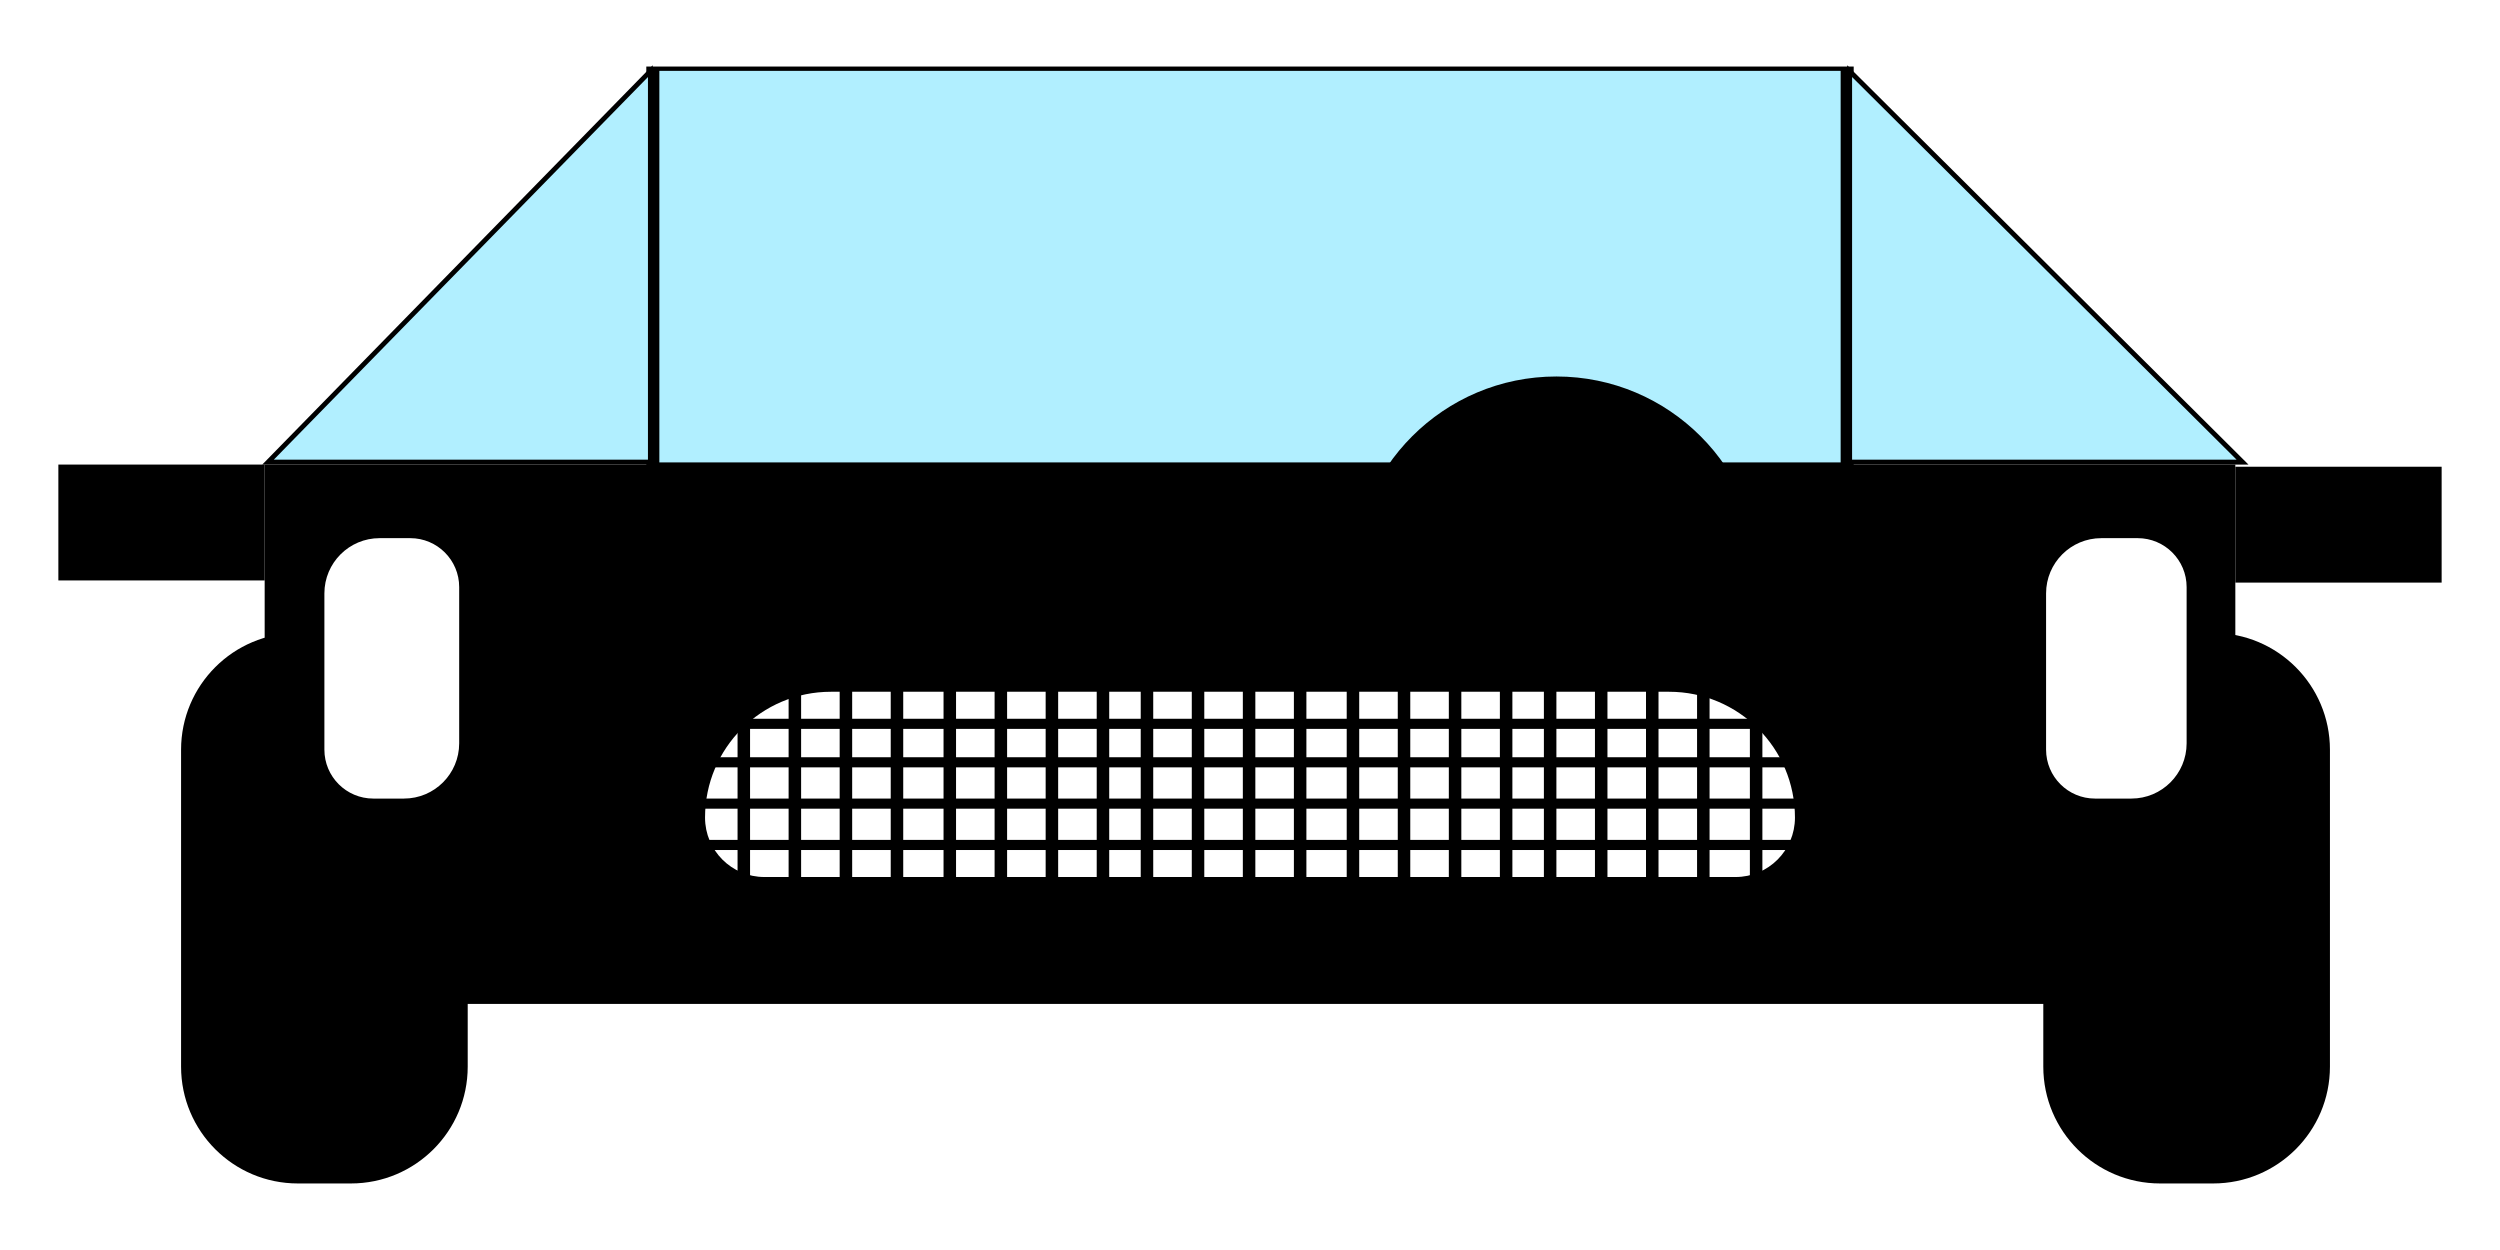
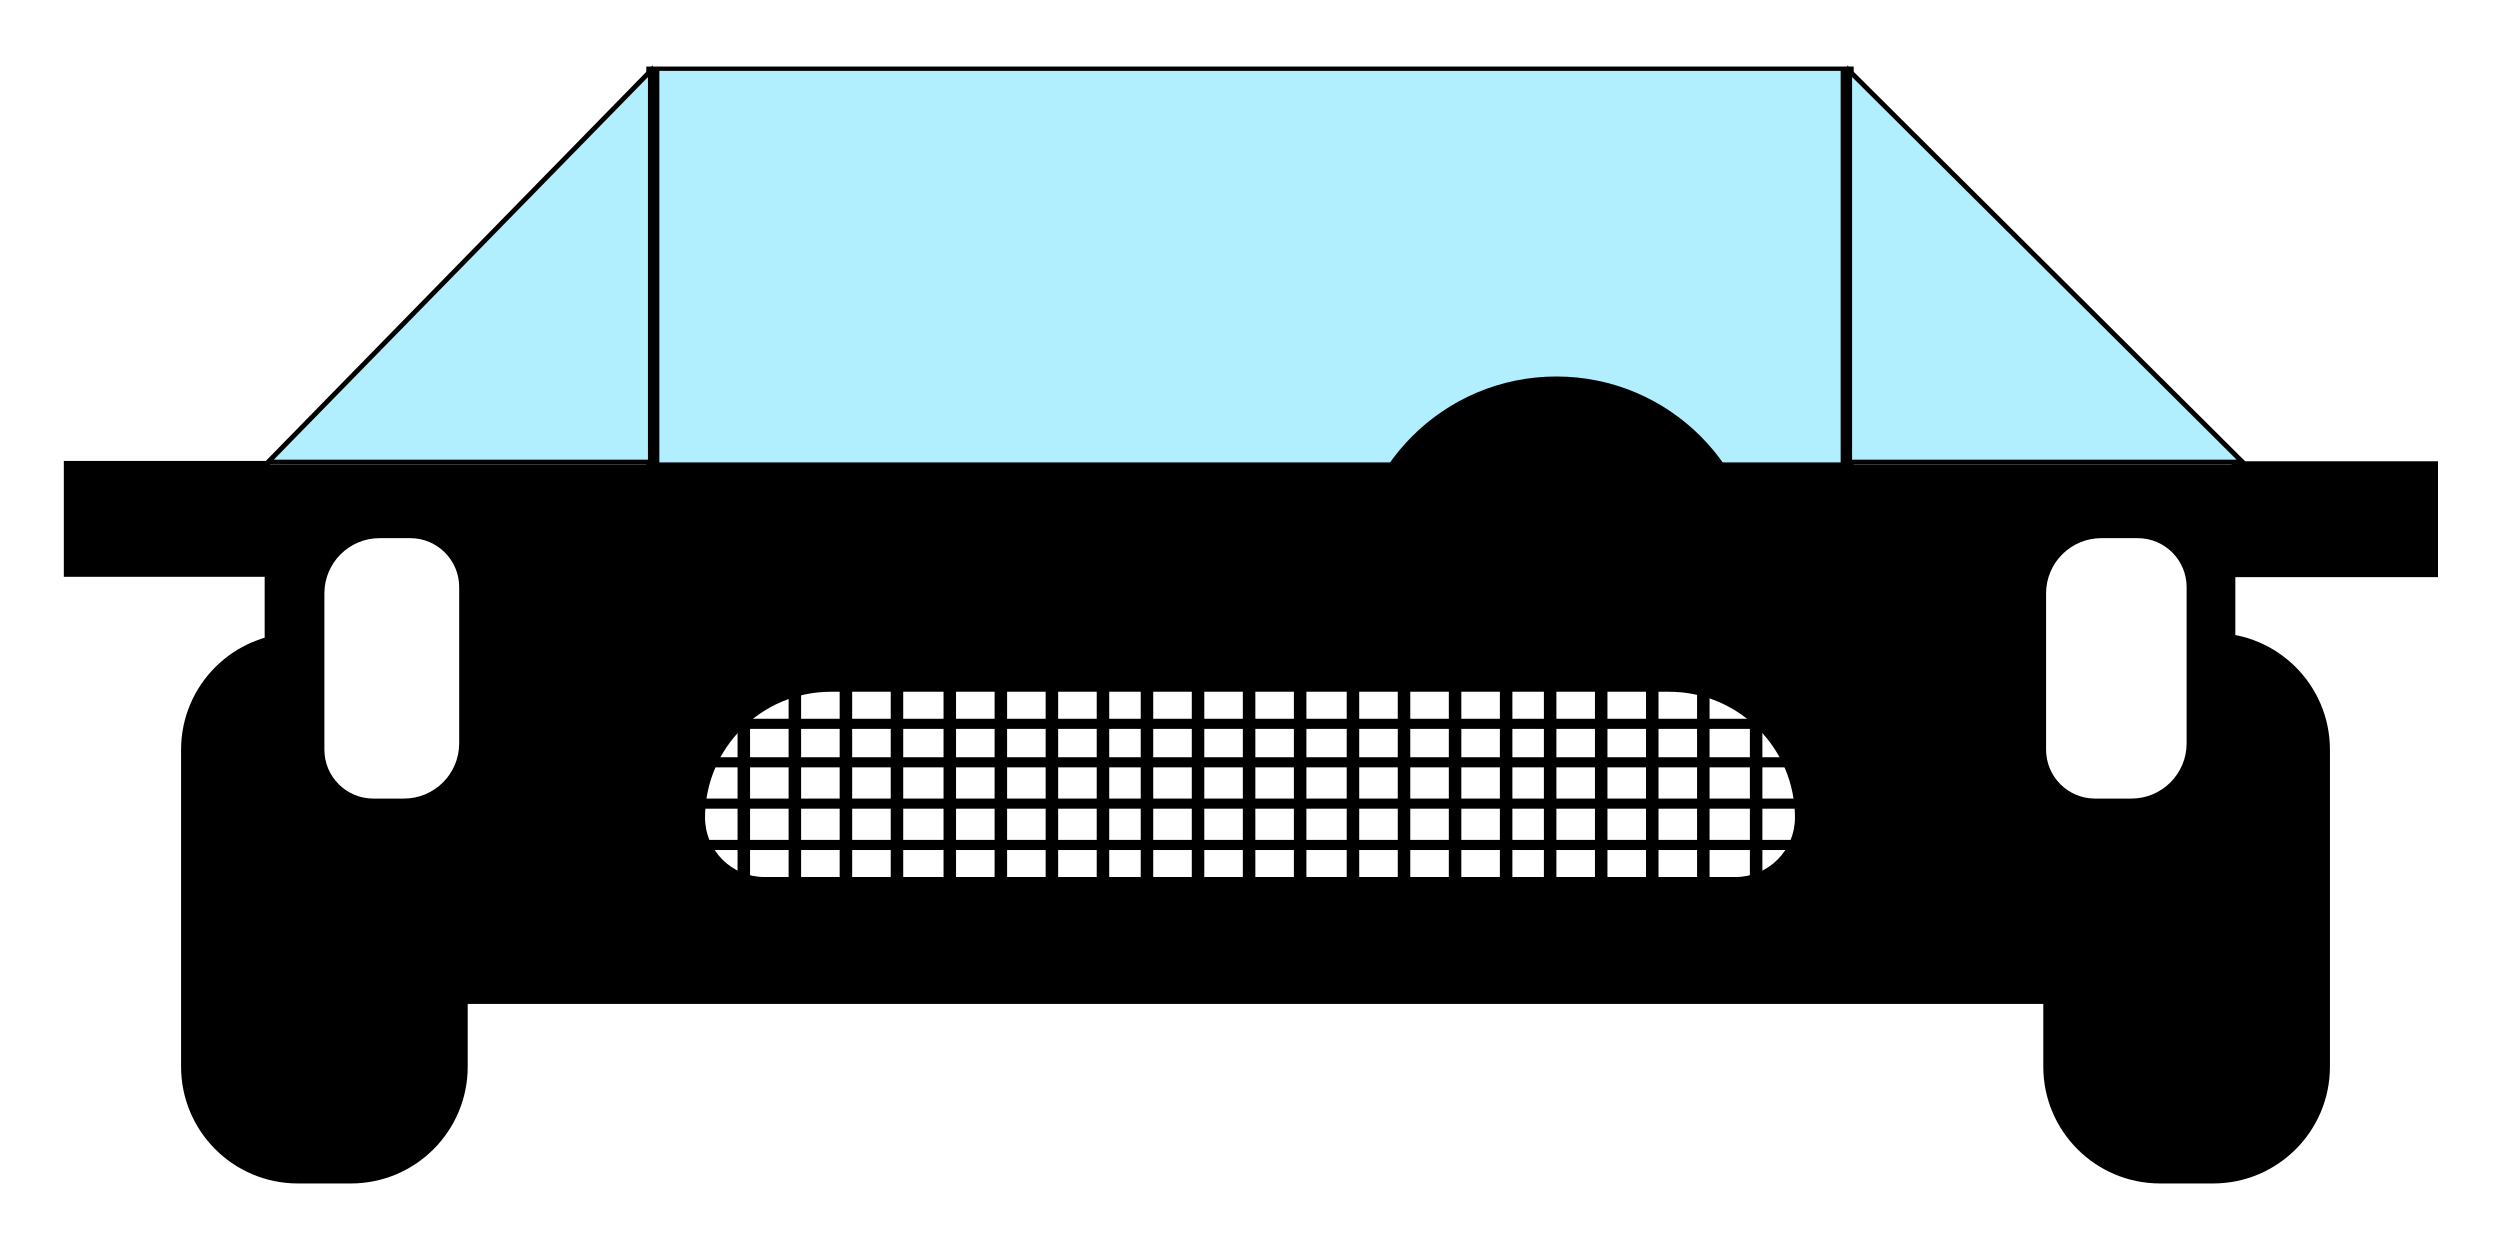
- <svg xmlns="http://www.w3.org/2000/svg" version="1.1" width="200" height="100" viewBox="0 0 200 100" xml:space="preserve">
-   <defs>
+ <svg xmlns="http://www.w3.org/2000/svg" version="1.1" width="200" height="100" viewBox="0 0 200 100" xml:space="preserve" id="svg37">
+   <defs id="defs1">
</defs>
  <g transform="matrix(0.2504519 0 0 0.4810199 25.95127 72.65574)" id="thPmz3BwWpvxYmQhGMtNQ">
-     <path style="stroke: rgb(238,67,213); stroke-width: 0; stroke-dasharray: none; stroke-linecap: butt; stroke-dashoffset: 0; stroke-linejoin: miter; stroke-miterlimit: 4; fill: rgb(0,0,0); fill-rule: nonzero; opacity: 1;" transform=" translate(0.000005, 0)" d="M -45.78 -26.357 C -45.78 -37.084 -29.078 -45.78 -8.476 -45.78 L 8.476 -45.78 L 8.476 -45.78 C 29.078 -45.78 45.78 -37.084 45.78 -26.357 L 45.78 26.357 L 45.78 26.357 C 45.78 37.084 29.078 45.78 8.476 45.78 L -8.476 45.78 L -8.476 45.78 C -29.078 45.78 -45.78 37.084 -45.78 26.357 z" stroke-linecap="round" />
+     <path style="stroke: rgb(238,67,213); stroke-width: 0; stroke-dasharray: none; stroke-linecap: butt; stroke-dashoffset: 0; stroke-linejoin: miter; stroke-miterlimit: 4; fill: rgb(0,0,0); fill-rule: nonzero; opacity: 1;" transform=" translate(0.000005, 0)" d="M -45.78 -26.357 C -45.78 -37.084 -29.078 -45.78 -8.476 -45.78 L 8.476 -45.78 L 8.476 -45.78 C 29.078 -45.78 45.78 -37.084 45.78 -26.357 L 45.78 26.357 L 45.78 26.357 C 45.78 37.084 29.078 45.78 8.476 45.78 L -8.476 45.78 L -8.476 45.78 C -29.078 45.78 -45.78 37.084 -45.78 26.357 z" stroke-linecap="round" id="path1" />
  </g>
  <g transform="matrix(0.2504519 0 0 0.4810199 174.9295 72.65573)" id="A5g2e4xDHFh6D4KjqY0Cf">
-     <path style="stroke: rgb(238,67,213); stroke-width: 0; stroke-dasharray: none; stroke-linecap: butt; stroke-dashoffset: 0; stroke-linejoin: miter; stroke-miterlimit: 4; fill: rgb(0,0,0); fill-rule: nonzero; opacity: 1;" transform=" translate(0.000005, 0)" d="M -45.78 -26.357 C -45.78 -37.084 -29.078 -45.78 -8.476 -45.78 L 8.476 -45.78 L 8.476 -45.78 C 29.078 -45.78 45.78 -37.084 45.78 -26.357 L 45.78 26.357 L 45.78 26.357 C 45.78 37.084 29.078 45.78 8.476 45.78 L -8.476 45.78 L -8.476 45.78 C -29.078 45.78 -45.78 37.084 -45.78 26.357 z" stroke-linecap="round" />
+     <path style="stroke: rgb(238,67,213); stroke-width: 0; stroke-dasharray: none; stroke-linecap: butt; stroke-dashoffset: 0; stroke-linejoin: miter; stroke-miterlimit: 4; fill: rgb(0,0,0); fill-rule: nonzero; opacity: 1;" transform=" translate(0.000005, 0)" d="M -45.78 -26.357 C -45.78 -37.084 -29.078 -45.78 -8.476 -45.78 L 8.476 -45.78 L 8.476 -45.78 C 29.078 -45.78 45.78 -37.084 45.78 -26.357 L 45.78 26.357 L 45.78 26.357 C 45.78 37.084 29.078 45.78 8.476 45.78 L -8.476 45.78 L -8.476 45.78 C -29.078 45.78 -45.78 37.084 -45.78 26.357 z" stroke-linecap="round" id="path2" />
  </g>
-   <g transform="matrix(1.04355 0 0 0.345888 100 21.33091)" id="s3mH8pX2xpoxkPXGFr4TI">
-     <path style="stroke: rgb(0,0,0); stroke-width: 1; stroke-dasharray: none; stroke-linecap: butt; stroke-dashoffset: 0; stroke-linejoin: miter; stroke-miterlimit: 4; fill: rgb(177,239,255); fill-rule: nonzero; opacity: 1;" transform=" translate(0.000005, 0.000005)" d="M -45.78 -45.78 L 45.78 -45.78 L 45.78 45.78 L -45.78 45.78 z" stroke-linecap="round" />
-   </g>
-   <g transform="matrix(0.34 0 0 0.1909546 12.92151 41.80037)" id="DbjAwEnIsLX8wA6-miuUn">
-     <path style="stroke: rgb(21,235,253); stroke-width: 0; stroke-dasharray: none; stroke-linecap: butt; stroke-dashoffset: 0; stroke-linejoin: miter; stroke-miterlimit: 4; fill: rgb(0,0,0); fill-rule: nonzero; opacity: 1;" transform=" translate(0, 0)" d="M -24.272 -24.272 L 24.272 -24.272 L 24.272 24.272 L -24.272 24.272 z" stroke-linecap="round" />
+   <g id="g1">
+     <g transform="matrix(1.04355 0 0 0.345888 100 21.33091)" id="s3mH8pX2xpoxkPXGFr4TI">
+       <path style="stroke: rgb(0,0,0); stroke-width: 1; stroke-dasharray: none; stroke-linecap: butt; stroke-dashoffset: 0; stroke-linejoin: miter; stroke-miterlimit: 4; fill: rgb(177,239,255); fill-rule: nonzero; opacity: 1;" transform=" translate(0.000005, 0.000005)" d="M -45.78 -45.78 L 45.78 -45.78 L 45.78 45.78 L -45.78 45.78 z" stroke-linecap="round" id="path3" />
+     </g>
+     <g transform="matrix(-0.3823181 0 0 0.3909788 36.73461 21.33091)" id="YM3Qsfejlf2WOrBbJJG2I">
+       <path style="stroke: rgb(0,0,0); stroke-width: 1; stroke-dasharray: none; stroke-linecap: butt; stroke-dashoffset: 0; stroke-linejoin: miter; stroke-miterlimit: 4; fill: rgb(177,239,255); fill-rule: nonzero; opacity: 1;" transform=" translate(-40, -40)" d="M 0 0 L 80 80 L 0 80 L 0 0 z" stroke-linecap="round" id="path7" />
+     </g>
+     <g transform="matrix(0.3929131 0 0 0.3909788 163.6864 21.33091)" id="Fw3LgErt-gAqYlulPRykI">
+       <path style="stroke: rgb(0,0,0); stroke-width: 1; stroke-dasharray: none; stroke-linecap: butt; stroke-dashoffset: 0; stroke-linejoin: miter; stroke-miterlimit: 4; fill: rgb(177,239,255); fill-rule: nonzero; opacity: 1;" transform=" translate(-40, -40)" d="M 0 0 L 80 80 L 0 80 L 0 0 z" stroke-linecap="round" id="path8" />
+     </g>
  </g>
  <g transform="matrix(0.6722214 0 0 0.6722214 124.5117 46.43519)" id="CXKlWpA6KBxZ8rdr1wIhb">
-     <path style="stroke: rgb(209,85,15); stroke-width: 0; stroke-dasharray: none; stroke-linecap: butt; stroke-dashoffset: 0; stroke-linejoin: miter; stroke-miterlimit: 4; fill: rgb(0,0,0); fill-rule: nonzero; opacity: 1;" transform=" translate(0, 0)" d="M 0 -24.272 C 13.398 -24.272 24.272 -13.398 24.272 0 C 24.272 13.398 13.398 24.272 0 24.272 C -13.398 24.272 -24.272 13.398 -24.272 0 C -24.272 -13.398 -13.398 -24.272 0 -24.272 z" stroke-linecap="round" />
+     <path style="stroke: rgb(209,85,15); stroke-width: 0; stroke-dasharray: none; stroke-linecap: butt; stroke-dashoffset: 0; stroke-linejoin: miter; stroke-miterlimit: 4; fill: rgb(0,0,0); fill-rule: nonzero; opacity: 1;" transform=" translate(0, 0)" d="M 0 -24.272 C 13.398 -24.272 24.272 -13.398 24.272 0 C 24.272 13.398 13.398 24.272 0 24.272 C -13.398 24.272 -24.272 13.398 -24.272 0 C -24.272 -13.398 -13.398 -24.272 0 -24.272 z" stroke-linecap="round" id="path5" />
  </g>
-   <g transform="matrix(0.34 0 0 0.1909546 187.0785 41.97332)" id="QHiXUXBDfQndGKnPsQb49">
-     <path style="stroke: rgb(21,235,253); stroke-width: 0; stroke-dasharray: none; stroke-linecap: butt; stroke-dashoffset: 0; stroke-linejoin: miter; stroke-miterlimit: 4; fill: rgb(0,0,0); fill-rule: nonzero; opacity: 1;" transform=" translate(-0.000005, -0.000005)" d="M -24.272 -24.272 L 24.272 -24.272 L 24.272 24.272 L -24.272 24.272 z" stroke-linecap="round" />
+   <g id="g2">
+     <g transform="matrix(0.34,0,0,0.1909546,13.35819,41.50925)" id="DbjAwEnIsLX8wA6-miuUn">
+       <path style="opacity:1;fill:#000000;fill-rule:nonzero;stroke:#15ebfd;stroke-width:0;stroke-linecap:butt;stroke-linejoin:miter;stroke-miterlimit:4;stroke-dasharray:none;stroke-dashoffset:0" d="M -24.272,-24.272 H 24.272 V 24.272 H -24.272 Z" stroke-linecap="round" id="path4" />
+     </g>
+     <g transform="matrix(0.34,0,0,0.1909546,186.7874,41.53663)" id="QHiXUXBDfQndGKnPsQb49">
+       <path style="opacity:1;fill:#000000;fill-rule:nonzero;stroke:#15ebfd;stroke-width:0;stroke-linecap:butt;stroke-linejoin:miter;stroke-miterlimit:4;stroke-dasharray:none;stroke-dashoffset:0" transform="translate(-5e-6)" d="M -24.272,-24.272 H 24.272 V 24.272 H -24.272 Z" stroke-linecap="round" id="path6" />
+     </g>
+     <g transform="matrix(1.721857,0,0,0.4712537,100,58.7394)" id="PXXz4iwM78P5DGV7v3Bnz">
+       <path style="opacity:1;fill:#000000;fill-rule:nonzero;stroke:#11ad0e;stroke-width:0;stroke-linecap:butt;stroke-linejoin:miter;stroke-miterlimit:4;stroke-dasharray:none;stroke-dashoffset:0" d="M -45.78,-45.78 H 45.78 V 45.78 H -45.78 Z" stroke-linecap="round" id="path9" />
+     </g>
  </g>
-   <g transform="matrix(-0.3823181 0 0 0.3909788 36.73461 21.33091)" id="YM3Qsfejlf2WOrBbJJG2I">
-     <path style="stroke: rgb(0,0,0); stroke-width: 1; stroke-dasharray: none; stroke-linecap: butt; stroke-dashoffset: 0; stroke-linejoin: miter; stroke-miterlimit: 4; fill: rgb(177,239,255); fill-rule: nonzero; opacity: 1;" transform=" translate(-40, -40)" d="M 0 0 L 80 80 L 0 80 L 0 0 z" stroke-linecap="round" />
+   <g id="g4">
+     <g transform="matrix(1.79618 0 0 0.3052912 100 62.75124)" id="pEsyqxEm-asGye_ugZsI2">
+       <path style="stroke: rgb(0,0,0); stroke-width: 0; stroke-dasharray: none; stroke-linecap: butt; stroke-dashoffset: 0; stroke-linejoin: miter; stroke-miterlimit: 4; fill: rgb(255,255,255); fill-rule: nonzero; opacity: 1;" transform=" translate(0, 0)" d="M -24.272 8.705 C -24.272 -9.508 -21.762 -24.272 -18.667 -24.272 L 18.667 -24.272 L 18.667 -24.272 C 21.762 -24.272 24.272 -9.508 24.272 8.705 L 24.272 8.705 L 24.272 8.705 C 24.272 17.302 23.087 24.272 21.626 24.272 L -21.626 24.272 L -21.626 24.272 C -23.087 24.272 -24.272 17.302 -24.272 8.705 z" stroke-linecap="round" id="path10" />
+     </g>
  </g>
-   <g transform="matrix(0.3929131 0 0 0.3909788 163.6864 21.33091)" id="Fw3LgErt-gAqYlulPRykI">
-     <path style="stroke: rgb(0,0,0); stroke-width: 1; stroke-dasharray: none; stroke-linecap: butt; stroke-dashoffset: 0; stroke-linejoin: miter; stroke-miterlimit: 4; fill: rgb(177,239,255); fill-rule: nonzero; opacity: 1;" transform=" translate(-40, -40)" d="M 0 0 L 80 80 L 0 80 L 0 0 z" stroke-linecap="round" />
-   </g>
-   <g transform="matrix(1.721857 0 0 0.4712537 100 58.7394)" id="PXXz4iwM78P5DGV7v3Bnz">
-     <path style="stroke: rgb(17,173,14); stroke-width: 0; stroke-dasharray: none; stroke-linecap: butt; stroke-dashoffset: 0; stroke-linejoin: miter; stroke-miterlimit: 4; fill: rgb(0,0,0); fill-rule: nonzero; opacity: 1;" transform=" translate(0, 0)" d="M -45.78 -45.78 L 45.78 -45.78 L 45.78 45.78 L -45.78 45.78 z" stroke-linecap="round" />
-   </g>
-   <g transform="matrix(1.79618 0 0 0.3052912 100 62.75124)" id="pEsyqxEm-asGye_ugZsI2">
-     <path style="stroke: rgb(0,0,0); stroke-width: 0; stroke-dasharray: none; stroke-linecap: butt; stroke-dashoffset: 0; stroke-linejoin: miter; stroke-miterlimit: 4; fill: rgb(255,255,255); fill-rule: nonzero; opacity: 1;" transform=" translate(0, 0)" d="M -24.272 8.705 C -24.272 -9.508 -21.762 -24.272 -18.667 -24.272 L 18.667 -24.272 L 18.667 -24.272 C 21.762 -24.272 24.272 -9.508 24.272 8.705 L 24.272 8.705 L 24.272 8.705 C 24.272 17.302 23.087 24.272 21.626 24.272 L -21.626 24.272 L -21.626 24.272 C -23.087 24.272 -24.272 17.302 -24.272 8.705 z" stroke-linecap="round" />
-   </g>
-   <g transform="matrix(1 0 0 1.25728 59.50465 62.75124)" id="cdvjGsoYNNVLbh0MAr2S3">
-     <path style="stroke: rgb(0,0,0); stroke-width: 1; stroke-dasharray: none; stroke-linecap: butt; stroke-dashoffset: 0; stroke-linejoin: miter; stroke-miterlimit: 4; fill: rgb(255,255,255); fill-opacity: 0; fill-rule: nonzero; opacity: 1;" transform=" translate(0, 0)" d="M 0 -6.068 L 0 6.068" stroke-linecap="round" />
-   </g>
-   <g transform="matrix(1 0 0 1.25728 63.58915 62.75125)" id="gYjp4KCmEF0n8b1k-6VX7">
-     <path style="stroke: rgb(0,0,0); stroke-width: 1; stroke-dasharray: none; stroke-linecap: butt; stroke-dashoffset: 0; stroke-linejoin: miter; stroke-miterlimit: 4; fill: rgb(255,255,255); fill-opacity: 0; fill-rule: nonzero; opacity: 1;" transform=" translate(0, 0)" d="M 0 -6.068 L 0 6.068" stroke-linecap="round" />
-   </g>
-   <g transform="matrix(1 0 0 1.25728 67.67366 62.75125)" id="VCUo0fphIM9Q5qaLwGr2p">
-     <path style="stroke: rgb(0,0,0); stroke-width: 1; stroke-dasharray: none; stroke-linecap: butt; stroke-dashoffset: 0; stroke-linejoin: miter; stroke-miterlimit: 4; fill: rgb(255,255,255); fill-opacity: 0; fill-rule: nonzero; opacity: 1;" transform=" translate(0, 0)" d="M 0 -6.068 L 0 6.068" stroke-linecap="round" />
-   </g>
-   <g transform="matrix(1 0 0 1.25728 71.75817 62.75125)" id="3aWyAFDNlQEyOJPGl6x9X">
-     <path style="stroke: rgb(0,0,0); stroke-width: 1; stroke-dasharray: none; stroke-linecap: butt; stroke-dashoffset: 0; stroke-linejoin: miter; stroke-miterlimit: 4; fill: rgb(255,255,255); fill-opacity: 0; fill-rule: nonzero; opacity: 1;" transform=" translate(0, 0)" d="M 0 -6.068 L 0 6.068" stroke-linecap="round" />
-   </g>
-   <g transform="matrix(1 0 0 1.25728 75.98352 62.75125)" id="p2zCshMnLGTpLDszqRzhF">
-     <path style="stroke: rgb(0,0,0); stroke-width: 1; stroke-dasharray: none; stroke-linecap: butt; stroke-dashoffset: 0; stroke-linejoin: miter; stroke-miterlimit: 4; fill: rgb(255,255,255); fill-opacity: 0; fill-rule: nonzero; opacity: 1;" transform=" translate(0, 0)" d="M 0 -6.068 L 0 6.068" stroke-linecap="round" />
-   </g>
-   <g transform="matrix(1 0 0 1.25728 80.06803 62.75125)" id="Hk9Apk4JlRq3KkWLKhj3a">
-     <path style="stroke: rgb(0,0,0); stroke-width: 1; stroke-dasharray: none; stroke-linecap: butt; stroke-dashoffset: 0; stroke-linejoin: miter; stroke-miterlimit: 4; fill: rgb(255,255,255); fill-opacity: 0; fill-rule: nonzero; opacity: 1;" transform=" translate(0, 0)" d="M 0 -6.068 L 0 6.068" stroke-linecap="round" />
-   </g>
-   <g transform="matrix(1 0 0 1.25728 84.15253 62.75125)" id="gxMps6TdiRHDmO8iwQYqB">
-     <path style="stroke: rgb(0,0,0); stroke-width: 1; stroke-dasharray: none; stroke-linecap: butt; stroke-dashoffset: 0; stroke-linejoin: miter; stroke-miterlimit: 4; fill: rgb(255,255,255); fill-opacity: 0; fill-rule: nonzero; opacity: 1;" transform=" translate(0, 0)" d="M 0 -6.068 L 0 6.068" stroke-linecap="round" />
-   </g>
-   <g transform="matrix(1 0 0 1.25728 88.23704 62.75125)" id="MTGwlIxRD530b7DpQLUQm">
-     <path style="stroke: rgb(0,0,0); stroke-width: 1; stroke-dasharray: none; stroke-linecap: butt; stroke-dashoffset: 0; stroke-linejoin: miter; stroke-miterlimit: 4; fill: rgb(255,255,255); fill-opacity: 0; fill-rule: nonzero; opacity: 1;" transform=" translate(0, 0)" d="M 0 -6.068 L 0 6.068" stroke-linecap="round" />
-   </g>
-   <g transform="matrix(1 0 0 1.25728 91.75817 62.75125)" id="lL6P1zCNIreupHv_SPHOc">
-     <path style="stroke: rgb(0,0,0); stroke-width: 1; stroke-dasharray: none; stroke-linecap: butt; stroke-dashoffset: 0; stroke-linejoin: miter; stroke-miterlimit: 4; fill: rgb(255,255,255); fill-opacity: 0; fill-rule: nonzero; opacity: 1;" transform=" translate(0, 0)" d="M 0 -6.068 L 0 6.068" stroke-linecap="round" />
-   </g>
-   <g transform="matrix(1 0 0 1.25728 95.84267 62.75125)" id="HIWQ04DPdGJDIszz2zmMu">
-     <path style="stroke: rgb(0,0,0); stroke-width: 1; stroke-dasharray: none; stroke-linecap: butt; stroke-dashoffset: 0; stroke-linejoin: miter; stroke-miterlimit: 4; fill: rgb(255,255,255); fill-opacity: 0; fill-rule: nonzero; opacity: 1;" transform=" translate(0, 0)" d="M 0 -6.068 L 0 6.068" stroke-linecap="round" />
-   </g>
-   <g transform="matrix(1 0 0 1.25728 99.92718 62.75125)" id="M-BGlqrRAKZTHBCRiwr3P">
-     <path style="stroke: rgb(0,0,0); stroke-width: 1; stroke-dasharray: none; stroke-linecap: butt; stroke-dashoffset: 0; stroke-linejoin: miter; stroke-miterlimit: 4; fill: rgb(255,255,255); fill-opacity: 0; fill-rule: nonzero; opacity: 1;" transform=" translate(0, 0)" d="M 0 -6.068 L 0 6.068" stroke-linecap="round" />
-   </g>
-   <g transform="matrix(1 0 0 1.25728 104.0117 62.75125)" id="904ZzYuqjN8M43eTnGg0m">
-     <path style="stroke: rgb(0,0,0); stroke-width: 1; stroke-dasharray: none; stroke-linecap: butt; stroke-dashoffset: 0; stroke-linejoin: miter; stroke-miterlimit: 4; fill: rgb(255,255,255); fill-opacity: 0; fill-rule: nonzero; opacity: 1;" transform=" translate(0, 0)" d="M 0 -6.068 L 0 6.068" stroke-linecap="round" />
-   </g>
-   <g transform="matrix(1 0 0 1.25728 108.237 62.75125)" id="69w9_ijtbnuE5RKbl07SX">
-     <path style="stroke: rgb(0,0,0); stroke-width: 1; stroke-dasharray: none; stroke-linecap: butt; stroke-dashoffset: 0; stroke-linejoin: miter; stroke-miterlimit: 4; fill: rgb(255,255,255); fill-opacity: 0; fill-rule: nonzero; opacity: 1;" transform=" translate(0, 0)" d="M 0 -6.068 L 0 6.068" stroke-linecap="round" />
-   </g>
-   <g transform="matrix(1 0 0 1.25728 112.3215 62.75125)" id="PAH7CiecZEZF6OeOTOxTD">
-     <path style="stroke: rgb(0,0,0); stroke-width: 1; stroke-dasharray: none; stroke-linecap: butt; stroke-dashoffset: 0; stroke-linejoin: miter; stroke-miterlimit: 4; fill: rgb(255,255,255); fill-opacity: 0; fill-rule: nonzero; opacity: 1;" transform=" translate(0, 0)" d="M 0 -6.068 L 0 6.068" stroke-linecap="round" />
-   </g>
-   <g transform="matrix(1 0 0 1.25728 116.4061 62.75125)" id="4_GGp4H7qFFlQ2Q717fFM">
-     <path style="stroke: rgb(0,0,0); stroke-width: 1; stroke-dasharray: none; stroke-linecap: butt; stroke-dashoffset: 0; stroke-linejoin: miter; stroke-miterlimit: 4; fill: rgb(255,255,255); fill-opacity: 0; fill-rule: nonzero; opacity: 1;" transform=" translate(0, 0)" d="M 0 -6.068 L 0 6.068" stroke-linecap="round" />
-   </g>
-   <g transform="matrix(1 0 0 1.25728 120.4906 62.75125)" id="qolvdaxaEzCzoPVH_U6fI">
-     <path style="stroke: rgb(0,0,0); stroke-width: 1; stroke-dasharray: none; stroke-linecap: butt; stroke-dashoffset: 0; stroke-linejoin: miter; stroke-miterlimit: 4; fill: rgb(255,255,255); fill-opacity: 0; fill-rule: nonzero; opacity: 1;" transform=" translate(0, 0)" d="M 0 -6.068 L 0 6.068" stroke-linecap="round" />
-   </g>
-   <g transform="matrix(1 0 0 1.25728 124.0117 62.75124)" id="bA28-5s7iwR42LU9rYaJ8">
-     <path style="stroke: rgb(0,0,0); stroke-width: 1; stroke-dasharray: none; stroke-linecap: butt; stroke-dashoffset: 0; stroke-linejoin: miter; stroke-miterlimit: 4; fill: rgb(255,255,255); fill-opacity: 0; fill-rule: nonzero; opacity: 1;" transform=" translate(0, 0)" d="M 0 -6.068 L 0 6.068" stroke-linecap="round" />
-   </g>
-   <g transform="matrix(1 0 0 1.25728 128.0962 62.75124)" id="5PcC3jtX_OMT3uTPPNcPi">
-     <path style="stroke: rgb(0,0,0); stroke-width: 1; stroke-dasharray: none; stroke-linecap: butt; stroke-dashoffset: 0; stroke-linejoin: miter; stroke-miterlimit: 4; fill: rgb(255,255,255); fill-opacity: 0; fill-rule: nonzero; opacity: 1;" transform=" translate(0, 0)" d="M 0 -6.068 L 0 6.068" stroke-linecap="round" />
-   </g>
-   <g transform="matrix(1 0 0 1.25728 132.1807 62.75124)" id="o-yUGy2yDZeg5zhZqe_x8">
-     <path style="stroke: rgb(0,0,0); stroke-width: 1; stroke-dasharray: none; stroke-linecap: butt; stroke-dashoffset: 0; stroke-linejoin: miter; stroke-miterlimit: 4; fill: rgb(255,255,255); fill-opacity: 0; fill-rule: nonzero; opacity: 1;" transform=" translate(0, 0)" d="M 0 -6.068 L 0 6.068" stroke-linecap="round" />
-   </g>
-   <g transform="matrix(1 0 0 1.25728 136.2652 62.75124)" id="Ck-6fkvE540aTJOioTnJp">
-     <path style="stroke: rgb(0,0,0); stroke-width: 1; stroke-dasharray: none; stroke-linecap: butt; stroke-dashoffset: 0; stroke-linejoin: miter; stroke-miterlimit: 4; fill: rgb(255,255,255); fill-opacity: 0; fill-rule: nonzero; opacity: 1;" transform=" translate(0, 0)" d="M 0 -6.068 L 0 6.068" stroke-linecap="round" />
-   </g>
-   <g transform="matrix(1 0 0 1.25728 140.4906 62.75124)" id="gmb-gx4KKhd02-zIKFJyd">
-     <path style="stroke: rgb(0,0,0); stroke-width: 1; stroke-dasharray: none; stroke-linecap: butt; stroke-dashoffset: 0; stroke-linejoin: miter; stroke-miterlimit: 4; fill: rgb(255,255,255); fill-opacity: 0; fill-rule: nonzero; opacity: 1;" transform=" translate(0, 0)" d="M 0 -6.068 L 0 6.068" stroke-linecap="round" />
-   </g>
-   <g transform="matrix(1.383681 0 0 0.8094463 100 57.90597)" id="O3KfRp4bRpuuSXeYXjH7J">
-     <path style="stroke: rgb(0,0,0); stroke-width: 1; stroke-dasharray: none; stroke-linecap: butt; stroke-dashoffset: 0; stroke-linejoin: miter; stroke-miterlimit: 4; fill: rgb(255,255,255); fill-opacity: 0; fill-rule: nonzero; opacity: 1;" transform=" translate(0, 0)" d="M -32.254 0 L 8.873 0 L 32.254 0" stroke-linecap="round" />
-   </g>
-   <g transform="matrix(1.383681 0 0 0.8094463 100 60.98414)" id="sPepBS5-MTXbhZetG00L0">
-     <path style="stroke: rgb(0,0,0); stroke-width: 1; stroke-dasharray: none; stroke-linecap: butt; stroke-dashoffset: 0; stroke-linejoin: miter; stroke-miterlimit: 4; fill: rgb(255,255,255); fill-opacity: 0; fill-rule: nonzero; opacity: 1;" transform=" translate(0, 0)" d="M -32.254 0 L 8.873 0 L 32.254 0" stroke-linecap="round" />
-   </g>
-   <g transform="matrix(1.383681 0 0 0.8094463 100 64.29033)" id="5hu5GNDik5jDXgD5zzCi9">
-     <path style="stroke: rgb(0,0,0); stroke-width: 1; stroke-dasharray: none; stroke-linecap: butt; stroke-dashoffset: 0; stroke-linejoin: miter; stroke-miterlimit: 4; fill: rgb(255,255,255); fill-opacity: 0; fill-rule: nonzero; opacity: 1;" transform=" translate(0, 0)" d="M -32.254 0 L 8.873 0 L 32.254 0" stroke-linecap="round" />
-   </g>
-   <g transform="matrix(1.383681 0 0 0.8094463 100 67.59652)" id="SzF8PcjryqQiLZ2ahC6W6">
-     <path style="stroke: rgb(0,0,0); stroke-width: 1; stroke-dasharray: none; stroke-linecap: butt; stroke-dashoffset: 0; stroke-linejoin: miter; stroke-miterlimit: 4; fill: rgb(255,255,255); fill-opacity: 0; fill-rule: nonzero; opacity: 1;" transform=" translate(0, 0)" d="M -32.254 0 L 8.873 0 L 32.254 0" stroke-linecap="round" />
+   <g id="g3">
+     <g transform="matrix(1 0 0 1.25728 59.50465 62.75124)" id="cdvjGsoYNNVLbh0MAr2S3">
+       <path style="stroke: rgb(0,0,0); stroke-width: 1; stroke-dasharray: none; stroke-linecap: butt; stroke-dashoffset: 0; stroke-linejoin: miter; stroke-miterlimit: 4; fill: rgb(255,255,255); fill-opacity: 0; fill-rule: nonzero; opacity: 1;" transform=" translate(0, 0)" d="M 0 -6.068 L 0 6.068" stroke-linecap="round" id="path11" />
+     </g>
+     <g transform="matrix(1 0 0 1.25728 63.58915 62.75125)" id="gYjp4KCmEF0n8b1k-6VX7">
+       <path style="stroke: rgb(0,0,0); stroke-width: 1; stroke-dasharray: none; stroke-linecap: butt; stroke-dashoffset: 0; stroke-linejoin: miter; stroke-miterlimit: 4; fill: rgb(255,255,255); fill-opacity: 0; fill-rule: nonzero; opacity: 1;" transform=" translate(0, 0)" d="M 0 -6.068 L 0 6.068" stroke-linecap="round" id="path12" />
+     </g>
+     <g transform="matrix(1 0 0 1.25728 67.67366 62.75125)" id="VCUo0fphIM9Q5qaLwGr2p">
+       <path style="stroke: rgb(0,0,0); stroke-width: 1; stroke-dasharray: none; stroke-linecap: butt; stroke-dashoffset: 0; stroke-linejoin: miter; stroke-miterlimit: 4; fill: rgb(255,255,255); fill-opacity: 0; fill-rule: nonzero; opacity: 1;" transform=" translate(0, 0)" d="M 0 -6.068 L 0 6.068" stroke-linecap="round" id="path13" />
+     </g>
+     <g transform="matrix(1 0 0 1.25728 71.75817 62.75125)" id="3aWyAFDNlQEyOJPGl6x9X">
+       <path style="stroke: rgb(0,0,0); stroke-width: 1; stroke-dasharray: none; stroke-linecap: butt; stroke-dashoffset: 0; stroke-linejoin: miter; stroke-miterlimit: 4; fill: rgb(255,255,255); fill-opacity: 0; fill-rule: nonzero; opacity: 1;" transform=" translate(0, 0)" d="M 0 -6.068 L 0 6.068" stroke-linecap="round" id="path14" />
+     </g>
+     <g transform="matrix(1 0 0 1.25728 75.98352 62.75125)" id="p2zCshMnLGTpLDszqRzhF">
+       <path style="stroke: rgb(0,0,0); stroke-width: 1; stroke-dasharray: none; stroke-linecap: butt; stroke-dashoffset: 0; stroke-linejoin: miter; stroke-miterlimit: 4; fill: rgb(255,255,255); fill-opacity: 0; fill-rule: nonzero; opacity: 1;" transform=" translate(0, 0)" d="M 0 -6.068 L 0 6.068" stroke-linecap="round" id="path15" />
+     </g>
+     <g transform="matrix(1 0 0 1.25728 80.06803 62.75125)" id="Hk9Apk4JlRq3KkWLKhj3a">
+       <path style="stroke: rgb(0,0,0); stroke-width: 1; stroke-dasharray: none; stroke-linecap: butt; stroke-dashoffset: 0; stroke-linejoin: miter; stroke-miterlimit: 4; fill: rgb(255,255,255); fill-opacity: 0; fill-rule: nonzero; opacity: 1;" transform=" translate(0, 0)" d="M 0 -6.068 L 0 6.068" stroke-linecap="round" id="path16" />
+     </g>
+     <g transform="matrix(1 0 0 1.25728 84.15253 62.75125)" id="gxMps6TdiRHDmO8iwQYqB">
+       <path style="stroke: rgb(0,0,0); stroke-width: 1; stroke-dasharray: none; stroke-linecap: butt; stroke-dashoffset: 0; stroke-linejoin: miter; stroke-miterlimit: 4; fill: rgb(255,255,255); fill-opacity: 0; fill-rule: nonzero; opacity: 1;" transform=" translate(0, 0)" d="M 0 -6.068 L 0 6.068" stroke-linecap="round" id="path17" />
+     </g>
+     <g transform="matrix(1 0 0 1.25728 88.23704 62.75125)" id="MTGwlIxRD530b7DpQLUQm">
+       <path style="stroke: rgb(0,0,0); stroke-width: 1; stroke-dasharray: none; stroke-linecap: butt; stroke-dashoffset: 0; stroke-linejoin: miter; stroke-miterlimit: 4; fill: rgb(255,255,255); fill-opacity: 0; fill-rule: nonzero; opacity: 1;" transform=" translate(0, 0)" d="M 0 -6.068 L 0 6.068" stroke-linecap="round" id="path18" />
+     </g>
+     <g transform="matrix(1 0 0 1.25728 91.75817 62.75125)" id="lL6P1zCNIreupHv_SPHOc">
+       <path style="stroke: rgb(0,0,0); stroke-width: 1; stroke-dasharray: none; stroke-linecap: butt; stroke-dashoffset: 0; stroke-linejoin: miter; stroke-miterlimit: 4; fill: rgb(255,255,255); fill-opacity: 0; fill-rule: nonzero; opacity: 1;" transform=" translate(0, 0)" d="M 0 -6.068 L 0 6.068" stroke-linecap="round" id="path19" />
+     </g>
+     <g transform="matrix(1 0 0 1.25728 95.84267 62.75125)" id="HIWQ04DPdGJDIszz2zmMu">
+       <path style="stroke: rgb(0,0,0); stroke-width: 1; stroke-dasharray: none; stroke-linecap: butt; stroke-dashoffset: 0; stroke-linejoin: miter; stroke-miterlimit: 4; fill: rgb(255,255,255); fill-opacity: 0; fill-rule: nonzero; opacity: 1;" transform=" translate(0, 0)" d="M 0 -6.068 L 0 6.068" stroke-linecap="round" id="path20" />
+     </g>
+     <g transform="matrix(1 0 0 1.25728 99.92718 62.75125)" id="M-BGlqrRAKZTHBCRiwr3P">
+       <path style="stroke: rgb(0,0,0); stroke-width: 1; stroke-dasharray: none; stroke-linecap: butt; stroke-dashoffset: 0; stroke-linejoin: miter; stroke-miterlimit: 4; fill: rgb(255,255,255); fill-opacity: 0; fill-rule: nonzero; opacity: 1;" transform=" translate(0, 0)" d="M 0 -6.068 L 0 6.068" stroke-linecap="round" id="path21" />
+     </g>
+     <g transform="matrix(1 0 0 1.25728 104.0117 62.75125)" id="904ZzYuqjN8M43eTnGg0m">
+       <path style="stroke: rgb(0,0,0); stroke-width: 1; stroke-dasharray: none; stroke-linecap: butt; stroke-dashoffset: 0; stroke-linejoin: miter; stroke-miterlimit: 4; fill: rgb(255,255,255); fill-opacity: 0; fill-rule: nonzero; opacity: 1;" transform=" translate(0, 0)" d="M 0 -6.068 L 0 6.068" stroke-linecap="round" id="path22" />
+     </g>
+     <g transform="matrix(1 0 0 1.25728 108.237 62.75125)" id="69w9_ijtbnuE5RKbl07SX">
+       <path style="stroke: rgb(0,0,0); stroke-width: 1; stroke-dasharray: none; stroke-linecap: butt; stroke-dashoffset: 0; stroke-linejoin: miter; stroke-miterlimit: 4; fill: rgb(255,255,255); fill-opacity: 0; fill-rule: nonzero; opacity: 1;" transform=" translate(0, 0)" d="M 0 -6.068 L 0 6.068" stroke-linecap="round" id="path23" />
+     </g>
+     <g transform="matrix(1 0 0 1.25728 112.3215 62.75125)" id="PAH7CiecZEZF6OeOTOxTD">
+       <path style="stroke: rgb(0,0,0); stroke-width: 1; stroke-dasharray: none; stroke-linecap: butt; stroke-dashoffset: 0; stroke-linejoin: miter; stroke-miterlimit: 4; fill: rgb(255,255,255); fill-opacity: 0; fill-rule: nonzero; opacity: 1;" transform=" translate(0, 0)" d="M 0 -6.068 L 0 6.068" stroke-linecap="round" id="path24" />
+     </g>
+     <g transform="matrix(1 0 0 1.25728 116.4061 62.75125)" id="4_GGp4H7qFFlQ2Q717fFM">
+       <path style="stroke: rgb(0,0,0); stroke-width: 1; stroke-dasharray: none; stroke-linecap: butt; stroke-dashoffset: 0; stroke-linejoin: miter; stroke-miterlimit: 4; fill: rgb(255,255,255); fill-opacity: 0; fill-rule: nonzero; opacity: 1;" transform=" translate(0, 0)" d="M 0 -6.068 L 0 6.068" stroke-linecap="round" id="path25" />
+     </g>
+     <g transform="matrix(1 0 0 1.25728 120.4906 62.75125)" id="qolvdaxaEzCzoPVH_U6fI">
+       <path style="stroke: rgb(0,0,0); stroke-width: 1; stroke-dasharray: none; stroke-linecap: butt; stroke-dashoffset: 0; stroke-linejoin: miter; stroke-miterlimit: 4; fill: rgb(255,255,255); fill-opacity: 0; fill-rule: nonzero; opacity: 1;" transform=" translate(0, 0)" d="M 0 -6.068 L 0 6.068" stroke-linecap="round" id="path26" />
+     </g>
+     <g transform="matrix(1 0 0 1.25728 124.0117 62.75124)" id="bA28-5s7iwR42LU9rYaJ8">
+       <path style="stroke: rgb(0,0,0); stroke-width: 1; stroke-dasharray: none; stroke-linecap: butt; stroke-dashoffset: 0; stroke-linejoin: miter; stroke-miterlimit: 4; fill: rgb(255,255,255); fill-opacity: 0; fill-rule: nonzero; opacity: 1;" transform=" translate(0, 0)" d="M 0 -6.068 L 0 6.068" stroke-linecap="round" id="path27" />
+     </g>
+     <g transform="matrix(1 0 0 1.25728 128.0962 62.75124)" id="5PcC3jtX_OMT3uTPPNcPi">
+       <path style="stroke: rgb(0,0,0); stroke-width: 1; stroke-dasharray: none; stroke-linecap: butt; stroke-dashoffset: 0; stroke-linejoin: miter; stroke-miterlimit: 4; fill: rgb(255,255,255); fill-opacity: 0; fill-rule: nonzero; opacity: 1;" transform=" translate(0, 0)" d="M 0 -6.068 L 0 6.068" stroke-linecap="round" id="path28" />
+     </g>
+     <g transform="matrix(1 0 0 1.25728 132.1807 62.75124)" id="o-yUGy2yDZeg5zhZqe_x8">
+       <path style="stroke: rgb(0,0,0); stroke-width: 1; stroke-dasharray: none; stroke-linecap: butt; stroke-dashoffset: 0; stroke-linejoin: miter; stroke-miterlimit: 4; fill: rgb(255,255,255); fill-opacity: 0; fill-rule: nonzero; opacity: 1;" transform=" translate(0, 0)" d="M 0 -6.068 L 0 6.068" stroke-linecap="round" id="path29" />
+     </g>
+     <g transform="matrix(1 0 0 1.25728 136.2652 62.75124)" id="Ck-6fkvE540aTJOioTnJp">
+       <path style="stroke: rgb(0,0,0); stroke-width: 1; stroke-dasharray: none; stroke-linecap: butt; stroke-dashoffset: 0; stroke-linejoin: miter; stroke-miterlimit: 4; fill: rgb(255,255,255); fill-opacity: 0; fill-rule: nonzero; opacity: 1;" transform=" translate(0, 0)" d="M 0 -6.068 L 0 6.068" stroke-linecap="round" id="path30" />
+     </g>
+     <g transform="matrix(1 0 0 1.25728 140.4906 62.75124)" id="gmb-gx4KKhd02-zIKFJyd">
+       <path style="stroke: rgb(0,0,0); stroke-width: 1; stroke-dasharray: none; stroke-linecap: butt; stroke-dashoffset: 0; stroke-linejoin: miter; stroke-miterlimit: 4; fill: rgb(255,255,255); fill-opacity: 0; fill-rule: nonzero; opacity: 1;" transform=" translate(0, 0)" d="M 0 -6.068 L 0 6.068" stroke-linecap="round" id="path31" />
+     </g>
+     <g transform="matrix(1.383681 0 0 0.8094463 100 57.90597)" id="O3KfRp4bRpuuSXeYXjH7J">
+       <path style="stroke: rgb(0,0,0); stroke-width: 1; stroke-dasharray: none; stroke-linecap: butt; stroke-dashoffset: 0; stroke-linejoin: miter; stroke-miterlimit: 4; fill: rgb(255,255,255); fill-opacity: 0; fill-rule: nonzero; opacity: 1;" d="M -32.254 0 L 8.873 0 L 32.254 0" stroke-linecap="round" id="path32" transform=" translate(0, 0)" />
+     </g>
+     <g transform="matrix(1.383681 0 0 0.8094463 100 60.98414)" id="sPepBS5-MTXbhZetG00L0">
+       <path style="stroke: rgb(0,0,0); stroke-width: 1; stroke-dasharray: none; stroke-linecap: butt; stroke-dashoffset: 0; stroke-linejoin: miter; stroke-miterlimit: 4; fill: rgb(255,255,255); fill-opacity: 0; fill-rule: nonzero; opacity: 1;" transform=" translate(0, 0)" d="M -32.254 0 L 8.873 0 L 32.254 0" stroke-linecap="round" id="path33" />
+     </g>
+     <g transform="matrix(1.383681 0 0 0.8094463 100 64.29033)" id="5hu5GNDik5jDXgD5zzCi9">
+       <path style="stroke: rgb(0,0,0); stroke-width: 1; stroke-dasharray: none; stroke-linecap: butt; stroke-dashoffset: 0; stroke-linejoin: miter; stroke-miterlimit: 4; fill: rgb(255,255,255); fill-opacity: 0; fill-rule: nonzero; opacity: 1;" transform=" translate(0, 0)" d="M -32.254 0 L 8.873 0 L 32.254 0" stroke-linecap="round" id="path34" />
+     </g>
+     <g transform="matrix(1.383681 0 0 0.8094463 100 67.59652)" id="SzF8PcjryqQiLZ2ahC6W6">
+       <path style="stroke: rgb(0,0,0); stroke-width: 1; stroke-dasharray: none; stroke-linecap: butt; stroke-dashoffset: 0; stroke-linejoin: miter; stroke-miterlimit: 4; fill: rgb(255,255,255); fill-opacity: 0; fill-rule: nonzero; opacity: 1;" transform=" translate(0, 0)" d="M -32.254 0 L 8.873 0 L 32.254 0" stroke-linecap="round" id="path35" />
+     </g>
  </g>
  <g transform="matrix(0.20704 0 0 0.4 31.34294 53.46894)" id="QV12EMdtYn_jjtsGESomY">
-     <path style="stroke: rgb(0,0,0); stroke-width: 0; stroke-dasharray: none; stroke-linecap: butt; stroke-dashoffset: 0; stroke-linejoin: miter; stroke-miterlimit: 4; fill: rgb(255,255,255); fill-rule: nonzero; opacity: 1;" transform=" translate(0, 0)" d="M -26.042 -14.993 C -26.042 -21.095 -16.485 -26.042 -4.696 -26.042 L 7.138 -26.042 L 7.138 -26.042 C 17.578 -26.042 26.042 -21.661 26.042 -16.257 L 26.042 14.993 L 26.042 14.993 C 26.042 21.095 16.485 26.042 4.696 26.042 L -7.138 26.042 L -7.138 26.042 C -17.578 26.042 -26.042 21.661 -26.042 16.257 z" stroke-linecap="round" />
+     <path style="stroke: rgb(0,0,0); stroke-width: 0; stroke-dasharray: none; stroke-linecap: butt; stroke-dashoffset: 0; stroke-linejoin: miter; stroke-miterlimit: 4; fill: rgb(255,255,255); fill-rule: nonzero; opacity: 1;" transform=" translate(0, 0)" d="M -26.042 -14.993 C -26.042 -21.095 -16.485 -26.042 -4.696 -26.042 L 7.138 -26.042 L 7.138 -26.042 C 17.578 -26.042 26.042 -21.661 26.042 -16.257 L 26.042 14.993 L 26.042 14.993 C 26.042 21.095 16.485 26.042 4.696 26.042 L -7.138 26.042 L -7.138 26.042 C -17.578 26.042 -26.042 21.661 -26.042 16.257 z" stroke-linecap="round" id="path36" />
  </g>
  <g transform="matrix(0.2158693 0 0 0.4 169.308 53.46894)" id="wkL-MNIKjQhQq-9z0n1jc">
-     <path style="stroke: rgb(0,0,0); stroke-width: 0; stroke-dasharray: none; stroke-linecap: butt; stroke-dashoffset: 0; stroke-linejoin: miter; stroke-miterlimit: 4; fill: rgb(255,255,255); fill-rule: nonzero; opacity: 1;" transform=" translate(0, 0)" d="M -26.042 -14.993 C -26.042 -21.095 -16.876 -26.042 -5.569 -26.042 L 7.911 -26.042 L 7.911 -26.042 C 17.924 -26.042 26.042 -21.661 26.042 -16.257 L 26.042 14.993 L 26.042 14.993 C 26.042 21.095 16.876 26.042 5.569 26.042 L -7.911 26.042 L -7.911 26.042 C -17.924 26.042 -26.042 21.661 -26.042 16.257 z" stroke-linecap="round" />
+     <path style="stroke: rgb(0,0,0); stroke-width: 0; stroke-dasharray: none; stroke-linecap: butt; stroke-dashoffset: 0; stroke-linejoin: miter; stroke-miterlimit: 4; fill: rgb(255,255,255); fill-rule: nonzero; opacity: 1;" transform=" translate(0, 0)" d="M -26.042 -14.993 C -26.042 -21.095 -16.876 -26.042 -5.569 -26.042 L 7.911 -26.042 L 7.911 -26.042 C 17.924 -26.042 26.042 -21.661 26.042 -16.257 L 26.042 14.993 L 26.042 14.993 C 26.042 21.095 16.876 26.042 5.569 26.042 L -7.911 26.042 L -7.911 26.042 C -17.924 26.042 -26.042 21.661 -26.042 16.257 z" stroke-linecap="round" id="path37" />
  </g>
</svg>
